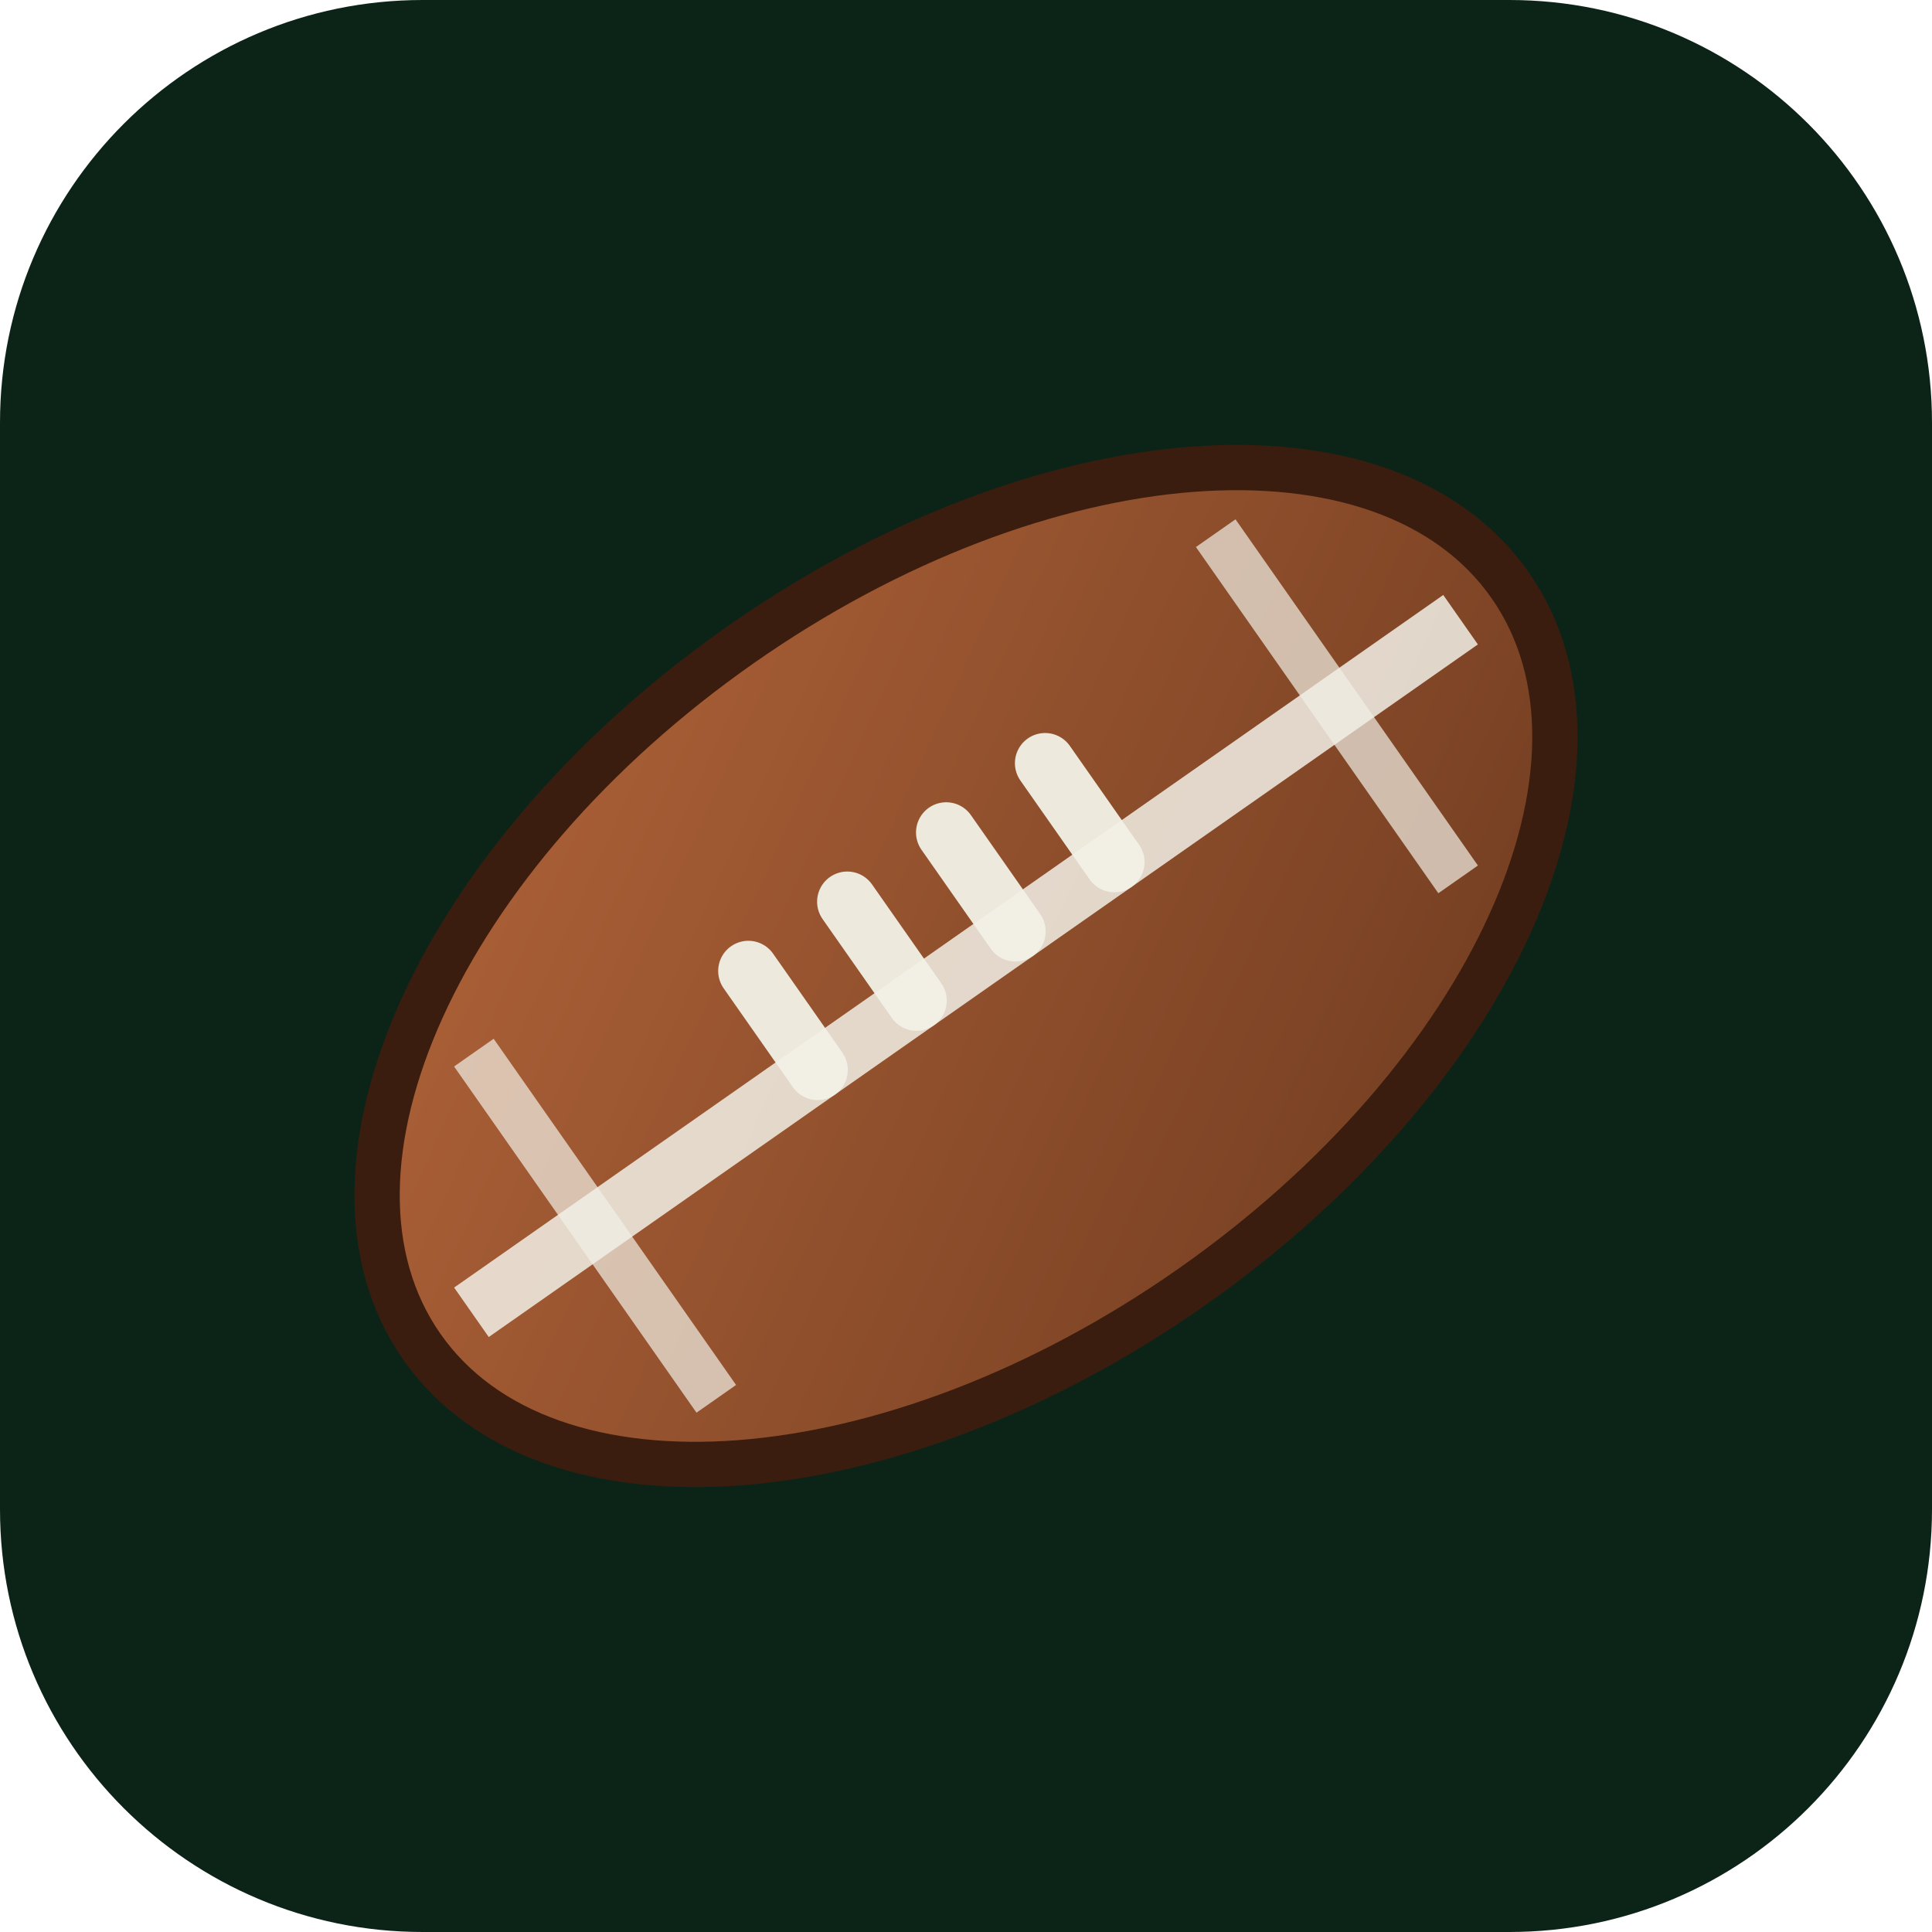
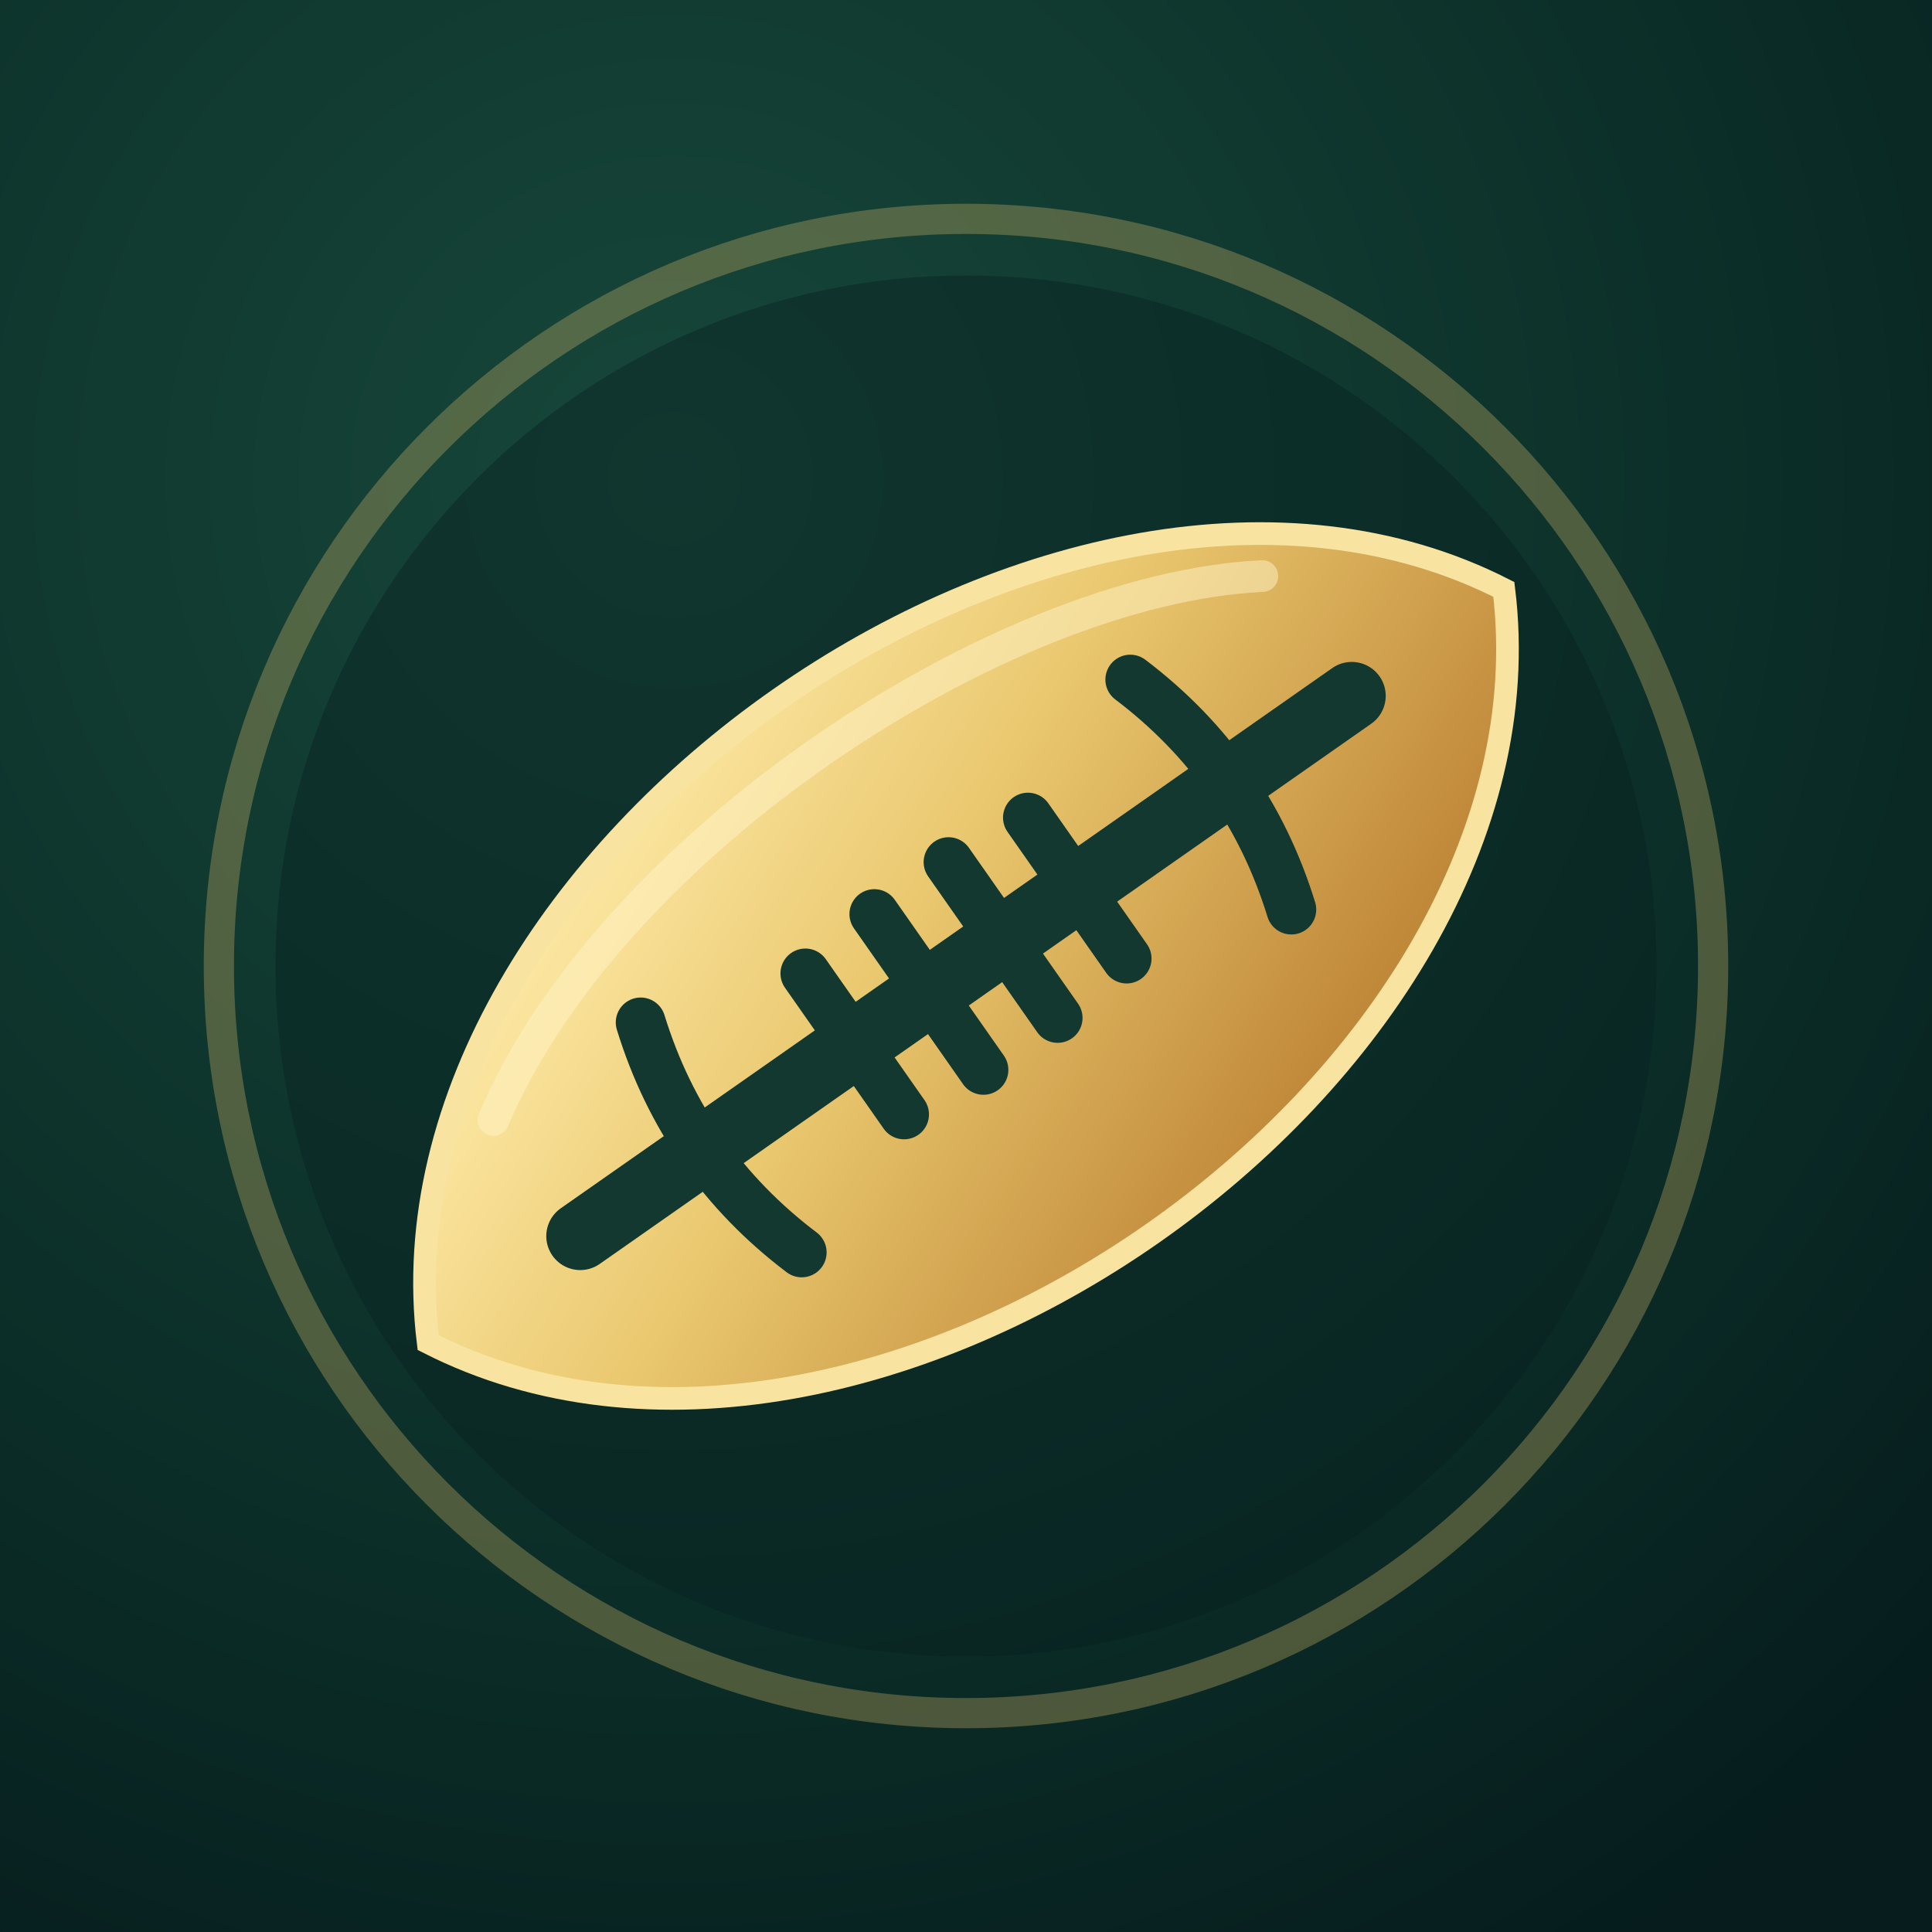
- <svg xmlns="http://www.w3.org/2000/svg" viewBox="0 0 64 64">
+ <svg xmlns="http://www.w3.org/2000/svg" viewBox="0 0 512 512" role="img" aria-labelledby="titre">
  <defs>
-     <linearGradient id="cuir" x1="0" y1="0" x2="1" y2="1">
-       <stop offset="0" stop-color="#b3653a" />
-       <stop offset="1" stop-color="#6d3a1f" />
+     <radialGradient id="fond" cx=".35" cy=".25" r=".9">
+       <stop offset="0" stop-color="#17473a" />
+       <stop offset=".58" stop-color="#0c3029" />
+       <stop offset="1" stop-color="#061c1d" />
+     </radialGradient>
+     <linearGradient id="or" x1=".14" y1=".08" x2=".88" y2=".92">
+       <stop offset="0" stop-color="#ffecaa" />
+       <stop offset=".42" stop-color="#e9c76e" />
+       <stop offset="1" stop-color="#b87c2f" />
    </linearGradient>
  </defs>
-   <rect width="64" height="64" rx="14" fill="#0c2418" />
-   <g transform="rotate(-35 32 32)">
-     <ellipse cx="32" cy="32" rx="22" ry="13" fill="url(#cuir)" stroke="#3a1d0e" stroke-width="1.5" />
-     <path d="M12 32 H52" stroke="#f2f0e6" stroke-width="2" opacity="0.85" />
-     <g stroke="#f2f0e6" stroke-width="2" stroke-linecap="round" opacity="0.95">
-       <path d="M26 32 v-4 M30 32 v-4 M34 32 v-4 M38 32 v-4" />
-     </g>
-     <path d="M17 25 Q17 32 17 39" stroke="#f2f0e6" stroke-width="1.6" fill="none" opacity="0.7" />
-     <path d="M47 25 Q47 32 47 39" stroke="#f2f0e6" stroke-width="1.6" fill="none" opacity="0.7" />
+   <rect width="512" height="512" fill="url(#fond)" />
+   <circle cx="256" cy="256" r="198" fill="none" stroke="#d6b568" stroke-width="8" opacity=".33" />
+   <circle cx="256" cy="256" r="183" fill="#071f1e" opacity=".42" />
+   <g transform="translate(256 256) rotate(-35) scale(1.2) translate(-256 -256)">
+     <path d="M111 256C162 160 350 160 401 256C350 352 162 352 111 256Z" fill="url(#or)" stroke="#f8e4a0" stroke-width="5" />
+     <path d="M151 224C207 189 310 192 359 223" fill="none" stroke="#fff3c8" stroke-width="7" stroke-linecap="round" opacity=".5" />
+     <path d="M152 256H360" stroke="#12382f" stroke-width="15" stroke-linecap="round" />
+     <path d="M190 225Q180 256 190 287M322 225Q332 256 322 287" fill="none" stroke="#12382f" stroke-width="11" stroke-linecap="round" />
+     <path d="M226 237V275M246 235V277M266 235V277M286 237V275" stroke="#12382f" stroke-width="11" stroke-linecap="round" />
  </g>
</svg>
